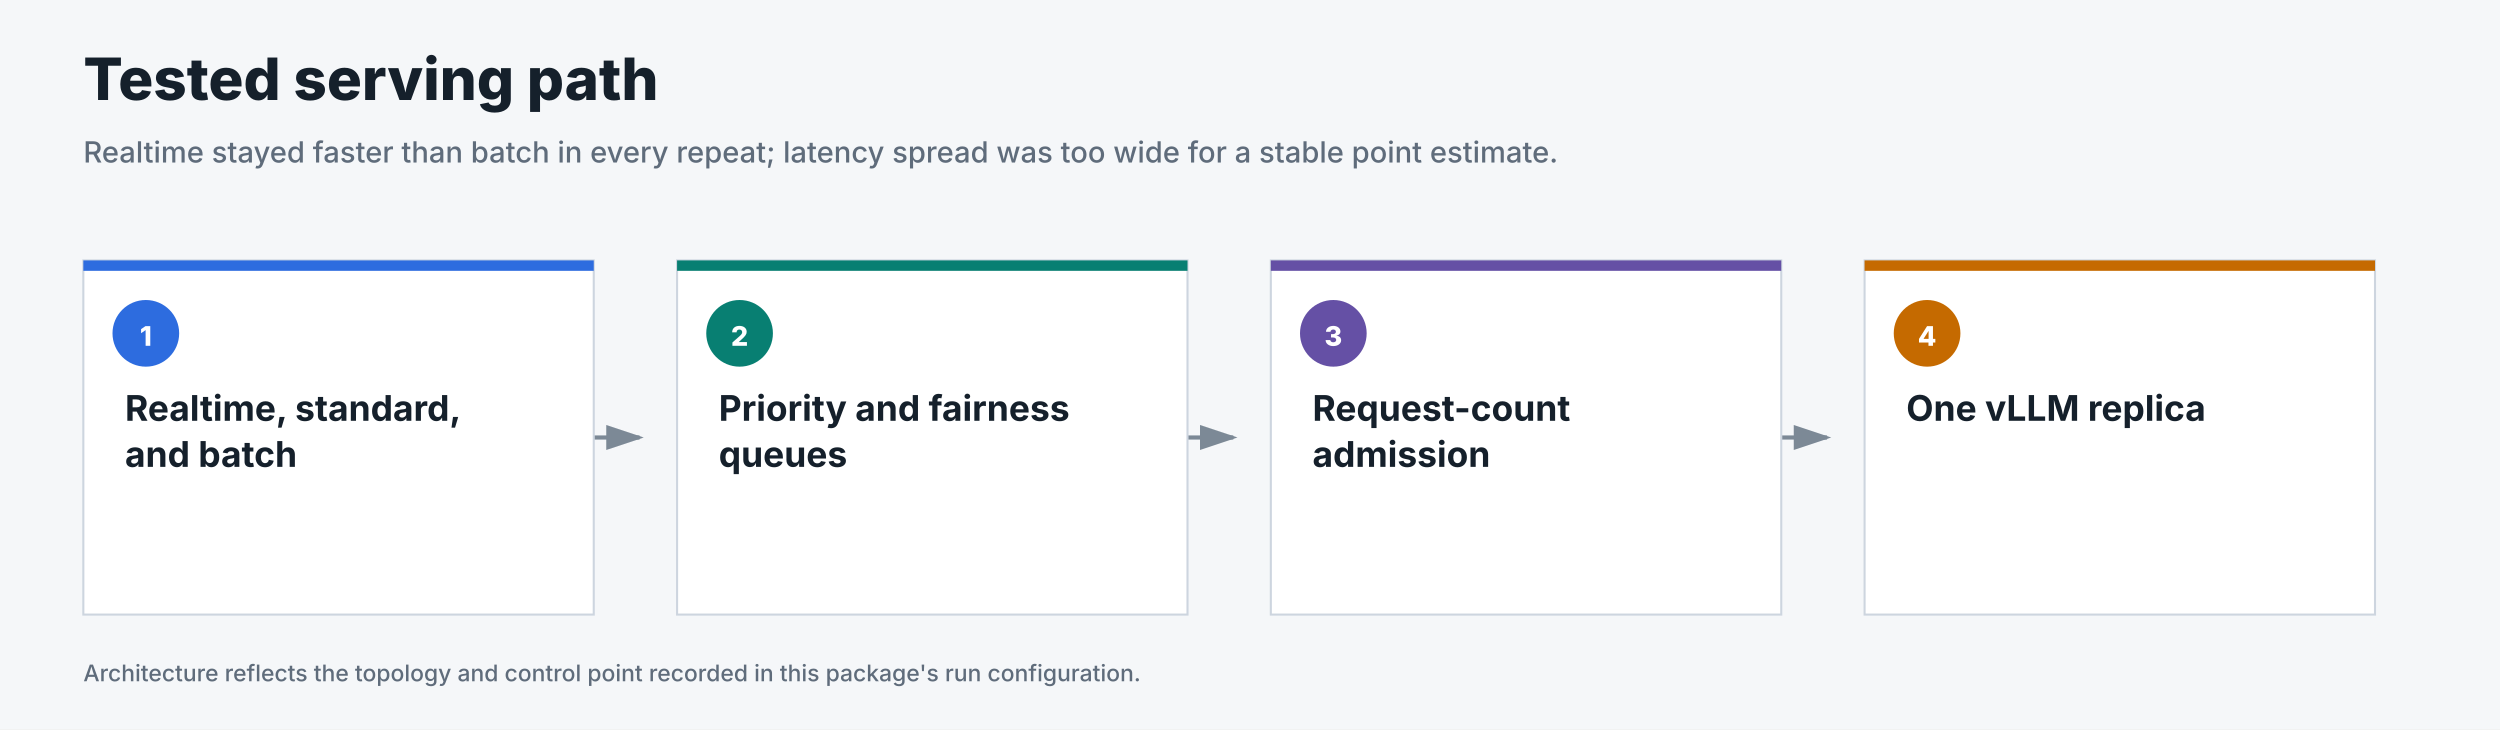
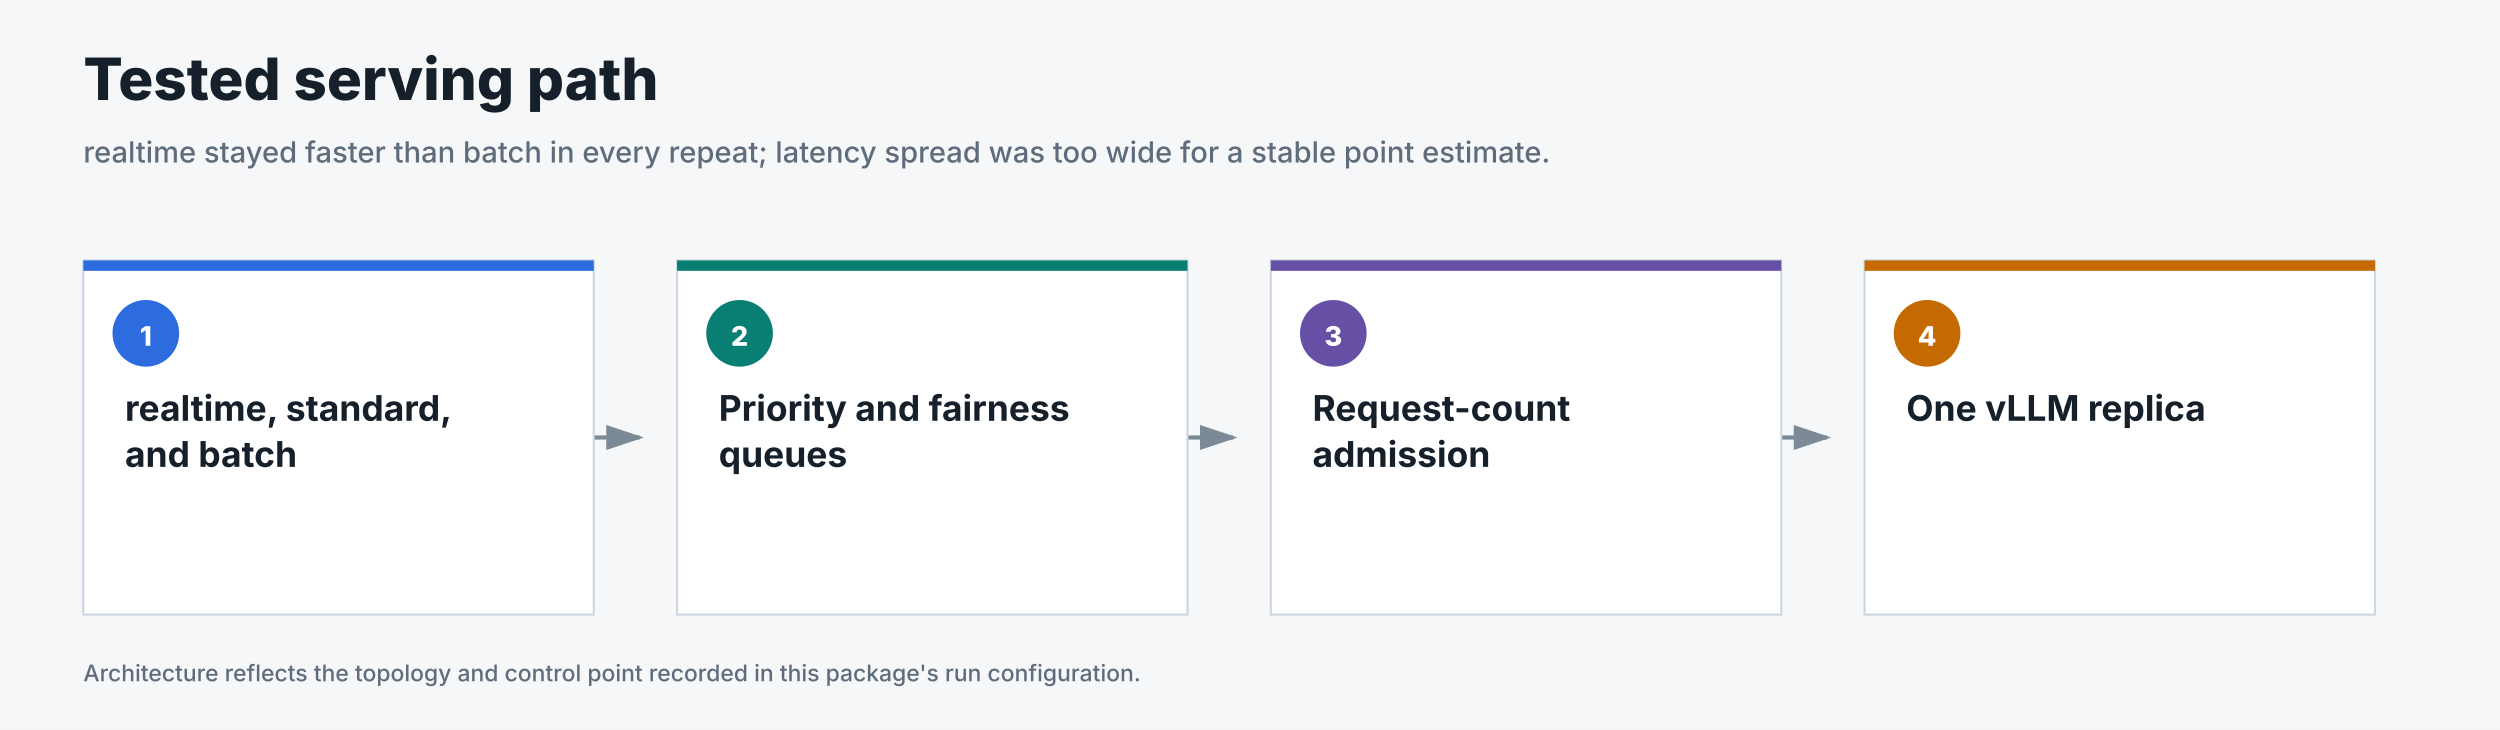
<svg xmlns="http://www.w3.org/2000/svg" width="1200" height="350" viewBox="0 0 1200 350" role="img" aria-labelledby="title desc">
  <style>text{font-family:Inter,Arial,sans-serif;letter-spacing:0}</style>
  <rect width="1200" height="350" fill="#f5f7f9" />
  <text x="40.0" y="48.0" fill="#15202b" font-size="28" font-weight="800" text-anchor="start">Tested serving path</text>
  <text x="40.0" y="78.0" fill="#5f6c7b" font-size="14" font-weight="500">
-     <tspan x="40.0" dy="0.0">Realtime stayed faster than batch in every repeat; latency spread was too wide for a stable point estimate.</tspan>
+     <tspan x="40.0" dy="0.0">realtime stayed faster than batch in every repeat; latency spread was too wide for a stable point estimate.</tspan>
  </text>
  <defs>
    <marker id="arrow" markerWidth="10" markerHeight="10" refX="8" refY="3" orient="auto">
      <path d="M0,0 L0,6 L9,3 z" fill="#7c8996" />
    </marker>
  </defs>
  <line x1="285" y1="210" x2="307" y2="210" stroke="#7c8996" stroke-width="2" marker-end="url(#arrow)" />
  <rect x="40" y="125" width="245" height="170" fill="#ffffff" stroke="#cdd5df" />
  <rect x="40" y="125" width="245" height="5" fill="#2d6cdf" />
  <circle cx="70" cy="160" r="16" fill="#2d6cdf" />
  <text x="70.0" y="166.0" fill="#ffffff" font-size="13" font-weight="800" text-anchor="middle">1</text>
  <text x="60.0" y="202.0" fill="#15202b" font-size="17" font-weight="750">
-     <tspan x="60.0" dy="0.0">Realtime, standard,</tspan>
+     <tspan x="60.0" dy="0.0">realtime, standard,</tspan>
    <tspan x="60.0" dy="22.1">and batch</tspan>
  </text>
  <line x1="570" y1="210" x2="592" y2="210" stroke="#7c8996" stroke-width="2" marker-end="url(#arrow)" />
  <rect x="325" y="125" width="245" height="170" fill="#ffffff" stroke="#cdd5df" />
  <rect x="325" y="125" width="245" height="5" fill="#087f72" />
  <circle cx="355" cy="160" r="16" fill="#087f72" />
  <text x="355.0" y="166.0" fill="#ffffff" font-size="13" font-weight="800" text-anchor="middle">2</text>
  <text x="345.0" y="202.0" fill="#15202b" font-size="17" font-weight="750">
    <tspan x="345.0" dy="0.0">Priority and fairness</tspan>
    <tspan x="345.0" dy="22.1">queues</tspan>
  </text>
  <line x1="855" y1="210" x2="877" y2="210" stroke="#7c8996" stroke-width="2" marker-end="url(#arrow)" />
  <rect x="610" y="125" width="245" height="170" fill="#ffffff" stroke="#cdd5df" />
  <rect x="610" y="125" width="245" height="5" fill="#6550a5" />
  <circle cx="640" cy="160" r="16" fill="#6550a5" />
  <text x="640.0" y="166.0" fill="#ffffff" font-size="13" font-weight="800" text-anchor="middle">3</text>
  <text x="630.0" y="202.0" fill="#15202b" font-size="17" font-weight="750">
    <tspan x="630.0" dy="0.0">Request-count</tspan>
    <tspan x="630.0" dy="22.1">admission</tspan>
  </text>
  <rect x="895" y="125" width="245" height="170" fill="#ffffff" stroke="#cdd5df" />
  <rect x="895" y="125" width="245" height="5" fill="#c56a00" />
  <circle cx="925" cy="160" r="16" fill="#c56a00" />
  <text x="925.0" y="166.0" fill="#ffffff" font-size="13" font-weight="800" text-anchor="middle">4</text>
  <text x="915.0" y="202.0" fill="#15202b" font-size="17" font-weight="750">
    <tspan x="915.0" dy="0.0">One vLLM replica</tspan>
  </text>
  <text x="40.0" y="327.0" fill="#5f6c7b" font-size="11" font-weight="500" text-anchor="start">Architecture reflects the topology and control point recorded in this package's run configuration.</text>
</svg>
